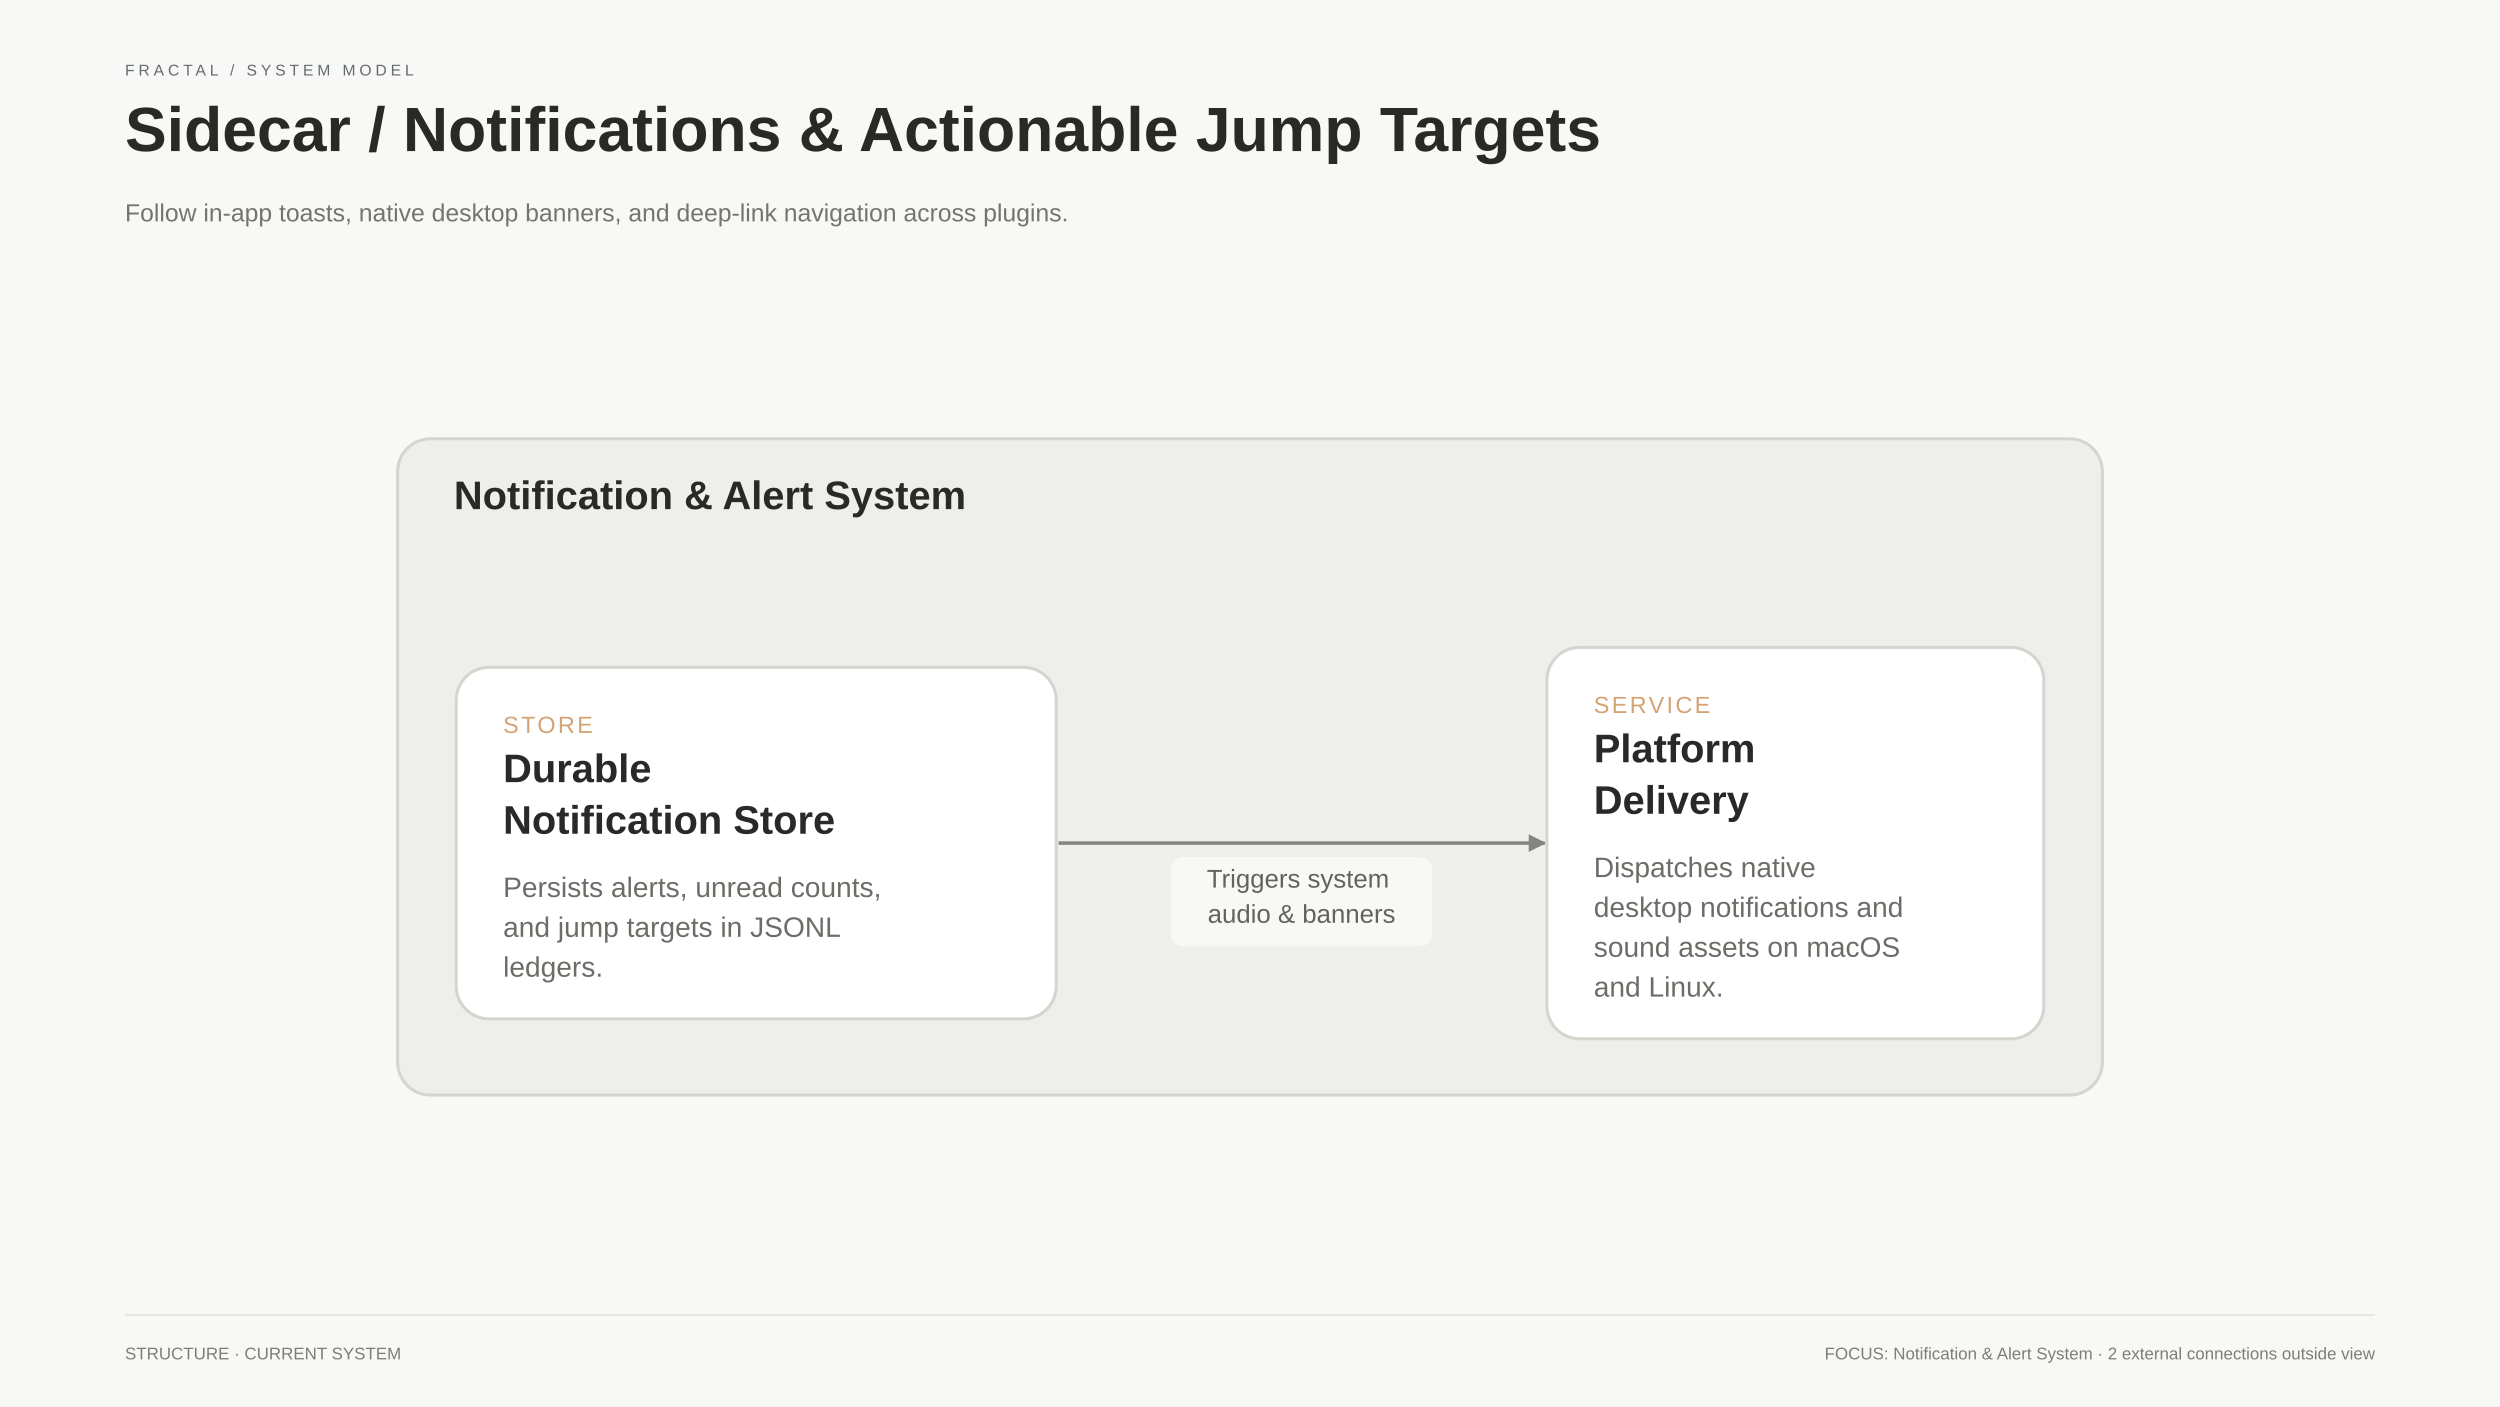
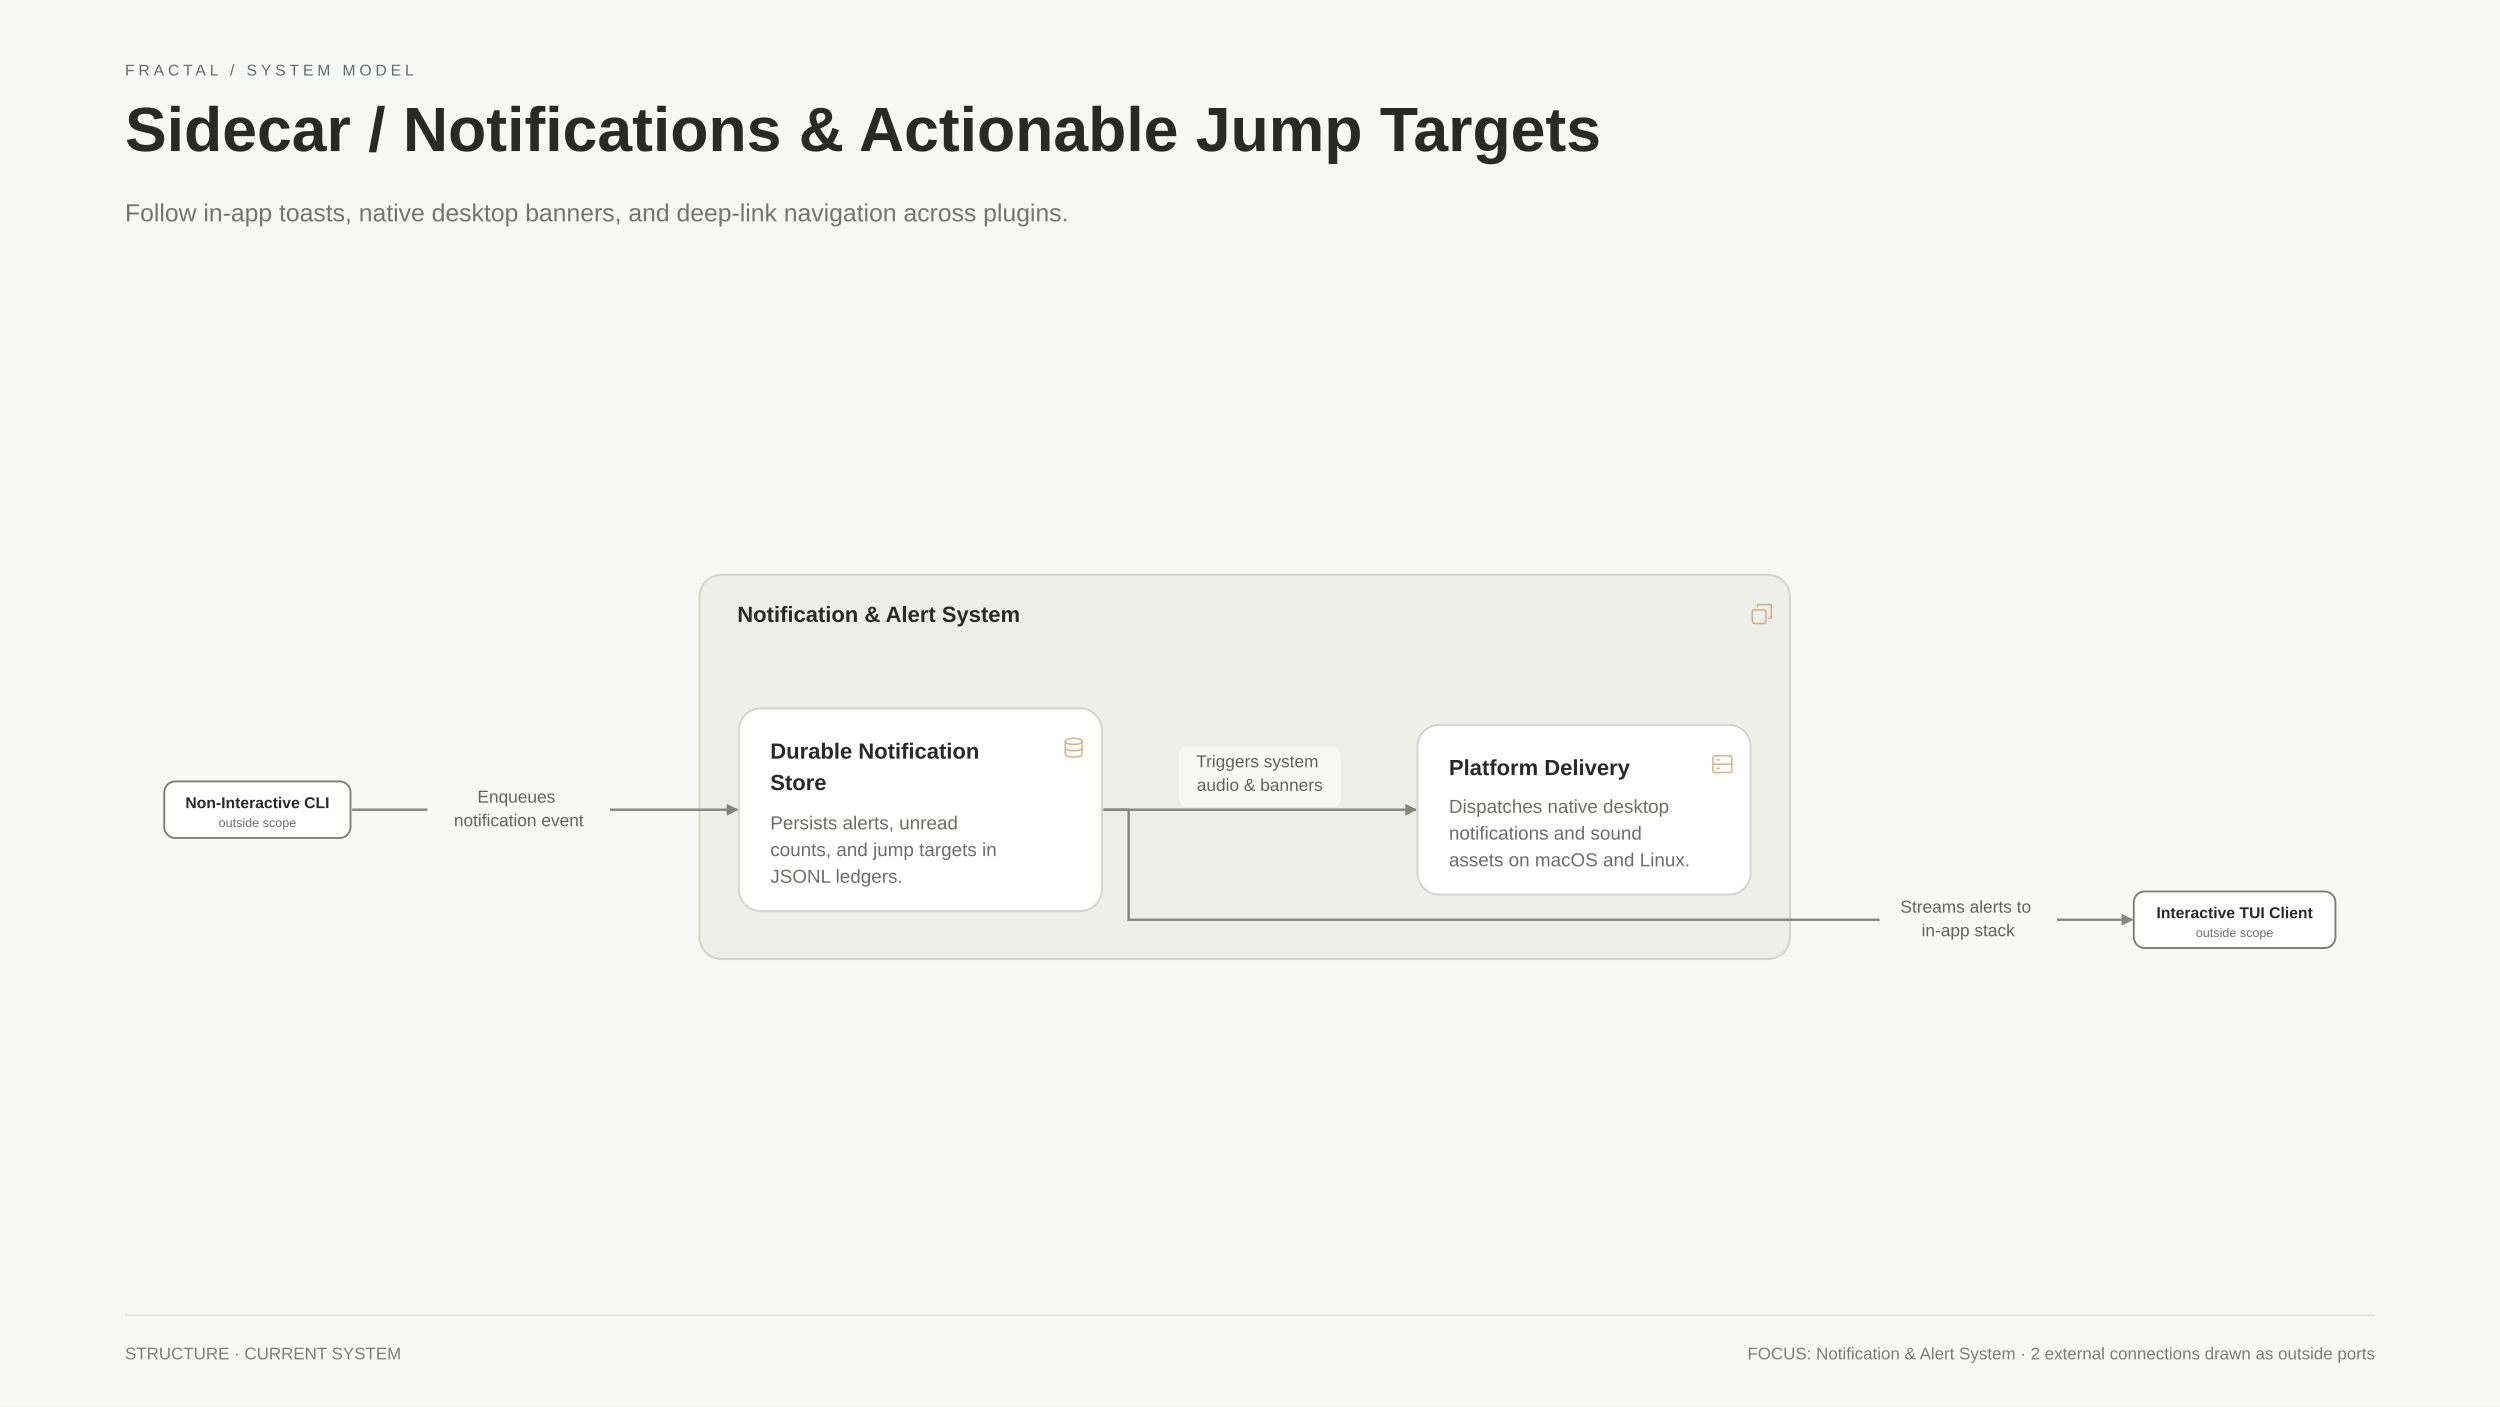
<svg xmlns="http://www.w3.org/2000/svg" width="1920" height="1080" viewBox="0 0 1920 1080" role="img" aria-labelledby="title description" data-theme="graphite" data-theme-appearance="light">
  <defs>
    <marker id="arrow" viewBox="0 0 10 10" refX="9" refY="5" markerWidth="5" markerHeight="5" orient="auto-start-reverse">
      <path d="M 0 0 L 10 5 L 0 10 z" fill="#85857f" />
    </marker>
  </defs>
  <rect width="1920" height="1080" fill="#f8f8f6" />
  <g font-family="Arial, Helvetica, sans-serif">
    <text x="96" y="58" font-size="12" letter-spacing="3" fill="#626b6f">FRACTAL / SYSTEM MODEL</text>
    <g data-export-layer="title">
      <text x="96" y="116" font-size="48" font-weight="600" fill="#292927">
        <tspan x="96" dy="0">Sidecar / Notifications &amp; Actionable Jump Targets</tspan>
      </text>
    </g>
    <g data-export-layer="subtitle">
      <text x="96" y="170" font-size="19" font-weight="400" fill="#74746f">
        <tspan x="96" dy="0">Follow in-app toasts, native desktop banners, and deep-link navigation across plugins.</tspan>
      </text>
    </g>
-     <g data-export-layer="diagram" transform="translate(260.385 293.8) scale(1.8)">
+     <g data-export-layer="diagram" transform="translate(96 412.454) scale(1.207)">
      <g data-element="notifications">
-         <rect x="25" y="24" width="727.35" height="280" rx="14" fill="#eeeeeb" stroke="#d5d5d0" stroke-width="1.3" />
-         <text x="49" y="54" font-size="17" font-weight="600" fill="#292927">
-           <tspan x="49" dy="0">Notification &amp; Alert System</tspan>
+         <rect x="365.58" y="24" width="693.81" height="244.5" rx="14" fill="#eeeeeb" stroke="#d5d5d0" stroke-width="1.3" />
+         <g transform="translate(1033.39 41) scale(0.667)" color="#D4A373" opacity="0.85">
+           <g fill="none" stroke="currentColor" stroke-width="1.5" stroke-linecap="round" stroke-linejoin="round">
+             <rect x="3" y="8" width="13" height="13" rx="2" />
+             <path d="M8 5V3h13v13h-2" />
+           </g>
+         </g>
+         <text x="389.58" y="54" font-size="14" font-weight="600" fill="#292927">
+           <tspan x="389.58" dy="0">Notification &amp; Alert System</tspan>
        </text>
-         <text x="45" y="80" font-size="12" font-weight="400" fill="#6d6d68" />
+         <text x="385.58" y="78" font-size="12" font-weight="400" fill="#6d6d68" />
      </g>
-       <path d="M307,196.5 L514.35,196.5" fill="none" stroke="#85857f" stroke-width="1.5" marker-end="url(#arrow)" />
+       <path d="M622.62,173.5 L638.62,173.5 L638.62,243.5 L1277.17,243.5" fill="none" stroke="#85857f" stroke-width="1.5" marker-end="url(#arrow)" />
+       <path d="M622.62,173.5 L821.39,173.5" fill="none" stroke="#85857f" stroke-width="1.5" marker-end="url(#arrow)" />
+       <path d="M144.5,173.5 L389.58,173.5" fill="none" stroke="#85857f" stroke-width="1.5" marker-end="url(#arrow)" />
      <g data-element="notifications.store">
-         <rect x="50" y="121.5" width="256" height="150" rx="14" fill="#ffffff" stroke="#d5d5d0" stroke-width="1.3" />
-         <text x="70" y="149.5" font-size="10" letter-spacing="1" fill="#D4A373">STORE</text>
-         <text x="70" y="170.5" font-size="17" font-weight="600" fill="#292927">
-           <tspan x="70" dy="0">Durable</tspan>
-           <tspan x="70" dy="22">Notification Store</tspan>
+         <rect x="390.58" y="109" width="231.04" height="129" rx="14" fill="#ffffff" stroke="#d5d5d0" stroke-width="1.3" />
+         <g transform="translate(595.62 126) scale(0.667)" color="#D4A373" opacity="0.85">
+           <g fill="none" stroke="currentColor" stroke-width="1.5" stroke-linecap="round" stroke-linejoin="round">
+             <ellipse cx="12" cy="6" rx="8" ry="3" />
+             <path d="M4 6v12c0 4 16 4 16 0V6M4 12c0 4 16 4 16 0" />
+           </g>
+         </g>
+         <text x="410.58" y="141" font-size="14" font-weight="600" fill="#292927">
+           <tspan x="410.58" dy="0">Durable Notification</tspan>
+           <tspan x="410.58" dy="20">Store</tspan>
        </text>
-         <text x="70" y="219.5" font-size="12" font-weight="400" fill="#6d6d68">
-           <tspan x="70" dy="0">Persists alerts, unread counts,</tspan>
-           <tspan x="70" dy="17">and jump targets in JSONL</tspan>
-           <tspan x="70" dy="17">ledgers.</tspan>
+         <text x="410.58" y="186" font-size="12" font-weight="400" fill="#6d6d68">
+           <tspan x="410.58" dy="0">Persists alerts, unread</tspan>
+           <tspan x="410.58" dy="17">counts, and jump targets in</tspan>
+           <tspan x="410.58" dy="17">JSONL ledgers.</tspan>
        </text>
      </g>
      <g data-element="notifications.delivery">
-         <rect x="515.35" y="113" width="212" height="167" rx="14" fill="#ffffff" stroke="#d5d5d0" stroke-width="1.3" />
-         <text x="535.35" y="141" font-size="10" letter-spacing="1" fill="#D4A373">SERVICE</text>
-         <text x="535.35" y="162" font-size="17" font-weight="600" fill="#292927">
-           <tspan x="535.35" dy="0">Platform</tspan>
-           <tspan x="535.35" dy="22">Delivery</tspan>
+         <rect x="822.39" y="119.5" width="212" height="108" rx="14" fill="#ffffff" stroke="#d5d5d0" stroke-width="1.3" />
+         <g transform="translate(1008.39 136.5) scale(0.667)" color="#D4A373" opacity="0.85">
+           <g fill="none" stroke="currentColor" stroke-width="1.5" stroke-linecap="round" stroke-linejoin="round">
+             <rect x="3" y="4" width="18" height="16" rx="2" />
+             <path d="M3 12h18M7 8h2m-2 8h2" />
+           </g>
+         </g>
+         <text x="842.39" y="151.5" font-size="14" font-weight="600" fill="#292927">
+           <tspan x="842.39" dy="0">Platform Delivery</tspan>
        </text>
-         <text x="535.35" y="211" font-size="12" font-weight="400" fill="#6d6d68">
-           <tspan x="535.35" dy="0">Dispatches native</tspan>
-           <tspan x="535.35" dy="17">desktop notifications and</tspan>
-           <tspan x="535.35" dy="17">sound assets on macOS</tspan>
-           <tspan x="535.35" dy="17">and Linux.</tspan>
+         <text x="842.39" y="175.5" font-size="12" font-weight="400" fill="#6d6d68">
+           <tspan x="842.39" dy="0">Dispatches native desktop</tspan>
+           <tspan x="842.39" dy="17">notifications and sound</tspan>
+           <tspan x="842.39" dy="17">assets on macOS and Linux.</tspan>
+         </text>
+       </g>
+       <g data-outside-port="tui" transform="translate(1278.17 225.5)" role="group" aria-label="Outside scope: Interactive TUI Client. 1 connection.">
+         <rect width="128.3" height="36" rx="7" fill="#ffffff" stroke="#7d7d77" stroke-width="1.2" />
+         <text x="64.15" y="17" text-anchor="middle" font-size="10" font-weight="600" fill="#292927">Interactive TUI Client</text>
+         <text x="64.15" y="29" text-anchor="middle" font-size="8" fill="#6d6d68">outside scope</text>
+       </g>
+       <g data-outside-port="cli" transform="translate(25 155.5)" role="group" aria-label="Outside scope: Non-Interactive CLI. 1 connection.">
+         <rect width="118.5" height="36" rx="7" fill="#ffffff" stroke="#7d7d77" stroke-width="1.2" />
+         <text x="59.25" y="17" text-anchor="middle" font-size="10" font-weight="600" fill="#292927">Non-Interactive CLI</text>
+         <text x="59.25" y="29" text-anchor="middle" font-size="8" fill="#6d6d68">outside scope</text>
+       </g>
+       <g>
+         <rect x="1116.39" y="226" width="112.78" height="38" rx="5" fill="#f8f8f6" />
+         <text x="1172.78" y="239" text-anchor="middle" font-size="11" fill="#62625e">
+           <tspan x="1172.78" dy="0">Streams alerts to</tspan>
+           <tspan x="1172.78" dy="15">in-app stack</tspan>
        </text>
      </g>
      <g>
-         <rect x="355" y="202.5" width="111.35" height="38" rx="5" fill="#f8f8f6" />
-         <text x="410.675" y="215.5" text-anchor="middle" font-size="11" fill="#62625e">
-           <tspan x="410.675" dy="0">Triggers system</tspan>
-           <tspan x="410.675" dy="15">audio &amp; banners</tspan>
+         <rect x="670.62" y="133.5" width="102.77" height="38" rx="5" fill="#f8f8f6" />
+         <text x="722.005" y="146.5" text-anchor="middle" font-size="11" fill="#62625e">
+           <tspan x="722.005" dy="0">Triggers system</tspan>
+           <tspan x="722.005" dy="15">audio &amp; banners</tspan>
+         </text>
+       </g>
+       <g>
+         <rect x="192.5" y="156" width="116.08" height="38" rx="5" fill="#f8f8f6" />
+         <text x="250.54" y="169" text-anchor="middle" font-size="11" fill="#62625e">
+           <tspan x="250.54" dy="0">Enqueues</tspan>
+           <tspan x="250.54" dy="15">notification event</tspan>
        </text>
      </g>
    </g>
    <g data-export-layer="legend" />
    <path d="M96 1010H1824" stroke="#ddddda" />
    <text x="96" y="1044" font-size="13" fill="#7d7d77">STRUCTURE · CURRENT SYSTEM</text>
-     <text x="1824" y="1044" text-anchor="end" font-size="13" fill="#7d7d77">FOCUS: Notification &amp; Alert System · 2 external connections outside view</text>
+     <text x="1824" y="1044" text-anchor="end" font-size="13" fill="#7d7d77">FOCUS: Notification &amp; Alert System · 2 external connections drawn as outside ports</text>
  </g>
</svg>
